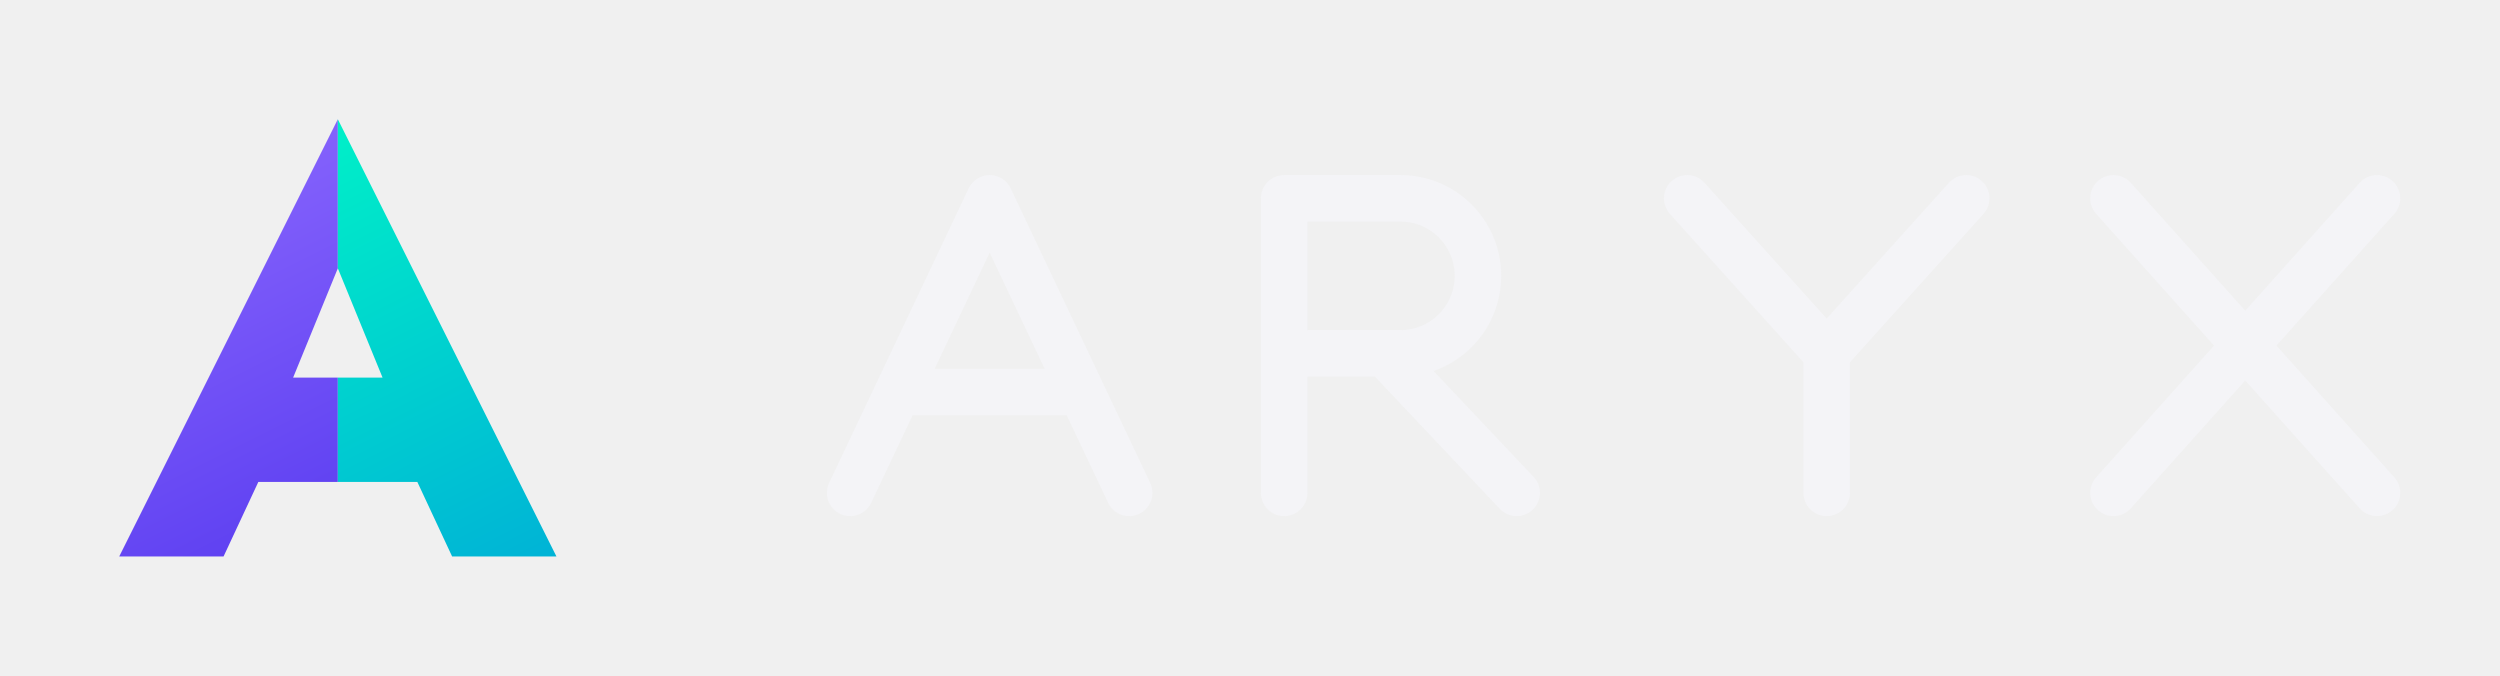
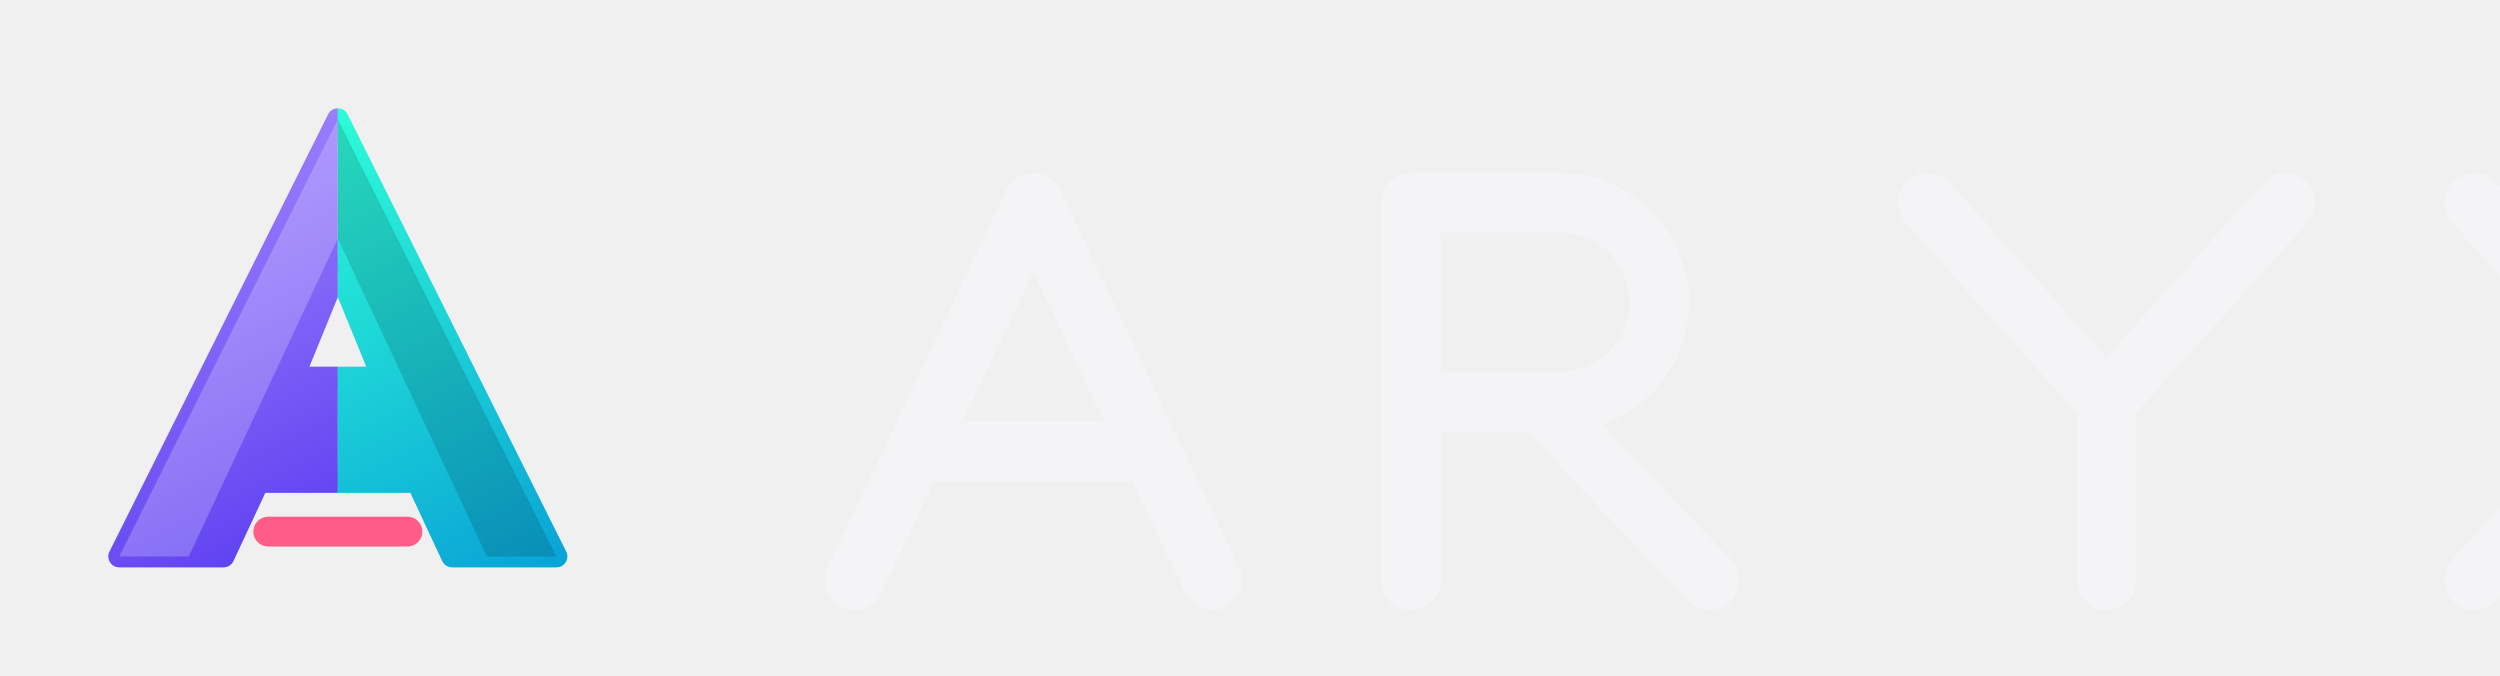
<svg xmlns="http://www.w3.org/2000/svg" viewBox="0 0 251.6 68" role="img" aria-label="ARYX logo">
-   <defs>
-     <linearGradient id="g" gradientUnits="userSpaceOnUse" x1="0" y1="0" x2="48" y2="48">
-       <stop offset="0" stop-color="#7c5cff" />
-       <stop offset="1" stop-color="#00e5c0" />
-     </linearGradient>
-     <linearGradient id="fl" gradientUnits="userSpaceOnUse" x1="2" y1="2" x2="24" y2="46">
-       <stop offset="0" stop-color="#8f6bff" />
-       <stop offset="1" stop-color="#5a3df0" />
-     </linearGradient>
-     <linearGradient id="fr" gradientUnits="userSpaceOnUse" x1="24" y1="2" x2="46" y2="46">
-       <stop offset="0" stop-color="#00f0c8" />
-       <stop offset="1" stop-color="#00b3d6" />
-     </linearGradient>
-   </defs>
-   <g transform="translate(10.0,10.0) scale(1.0)">
+   <g transform="translate(10,10)">
+     <defs>
+       <linearGradient id="cl" gradientUnits="userSpaceOnUse" x1="2" y1="2" x2="24" y2="46">
+         <stop offset="0" stop-color="#a78bff" />
+         <stop offset="1" stop-color="#5a3df0" />
+       </linearGradient>
+       <linearGradient id="cr" gradientUnits="userSpaceOnUse" x1="24" y1="2" x2="46" y2="46">
+         <stop offset="0" stop-color="#2dfbd8" />
+         <stop offset="1" stop-color="#0aa5d6" />
+       </linearGradient>
+     </defs>
    <defs>
      <clipPath id="L">
-         <rect x="0" y="0" width="24" height="48" />
+         <rect width="24" height="48" />
      </clipPath>
      <clipPath id="R">
-         <rect x="24" y="0" width="24" height="48" />
+         <rect x="24" width="24" height="48" />
+       </clipPath>
+       <clipPath id="A">
+         <path d="M24 2 L46 46 H35.5 L32 38.5 H16 L12.5 46 H2 Z M24 17 L19.5 28 H28.5 Z" clip-rule="evenodd" />
      </clipPath>
    </defs>
-     <path d="M24 2 L46 46 H35.5 L32 38.5 H16 L12.5 46 H2 Z M24 17 L19.5 28 H28.5 Z" fill="url(#fl)" fill-rule="evenodd" clip-path="url(#L)" />
-     <path d="M24 2 L46 46 H35.5 L32 38.5 H16 L12.5 46 H2 Z M24 17 L19.5 28 H28.5 Z" fill="url(#fr)" fill-rule="evenodd" clip-path="url(#R)" />
+     <g stroke-linejoin="round" stroke-width="2.2">
+       <path d="M24 2 L46 46 H35.5 L32 38.5 H16 L12.5 46 H2 Z M24 17 L19.5 28 H28.5 Z" fill="url(#cl)" stroke="url(#cl)" fill-rule="evenodd" clip-path="url(#L)" />
+       <path d="M24 2 L46 46 H35.5 L32 38.5 H16 L12.5 46 H2 Z M24 17 L19.5 28 H28.5 Z" fill="url(#cr)" stroke="url(#cr)" fill-rule="evenodd" clip-path="url(#R)" />
+     </g>
+     <g clip-path="url(#A)">
+       <path d="M24 2 L2 46 H9 L24 14 Z" fill="#fff" fill-opacity=".22" />
+       <path d="M24 2 L46 46 H39 L24 14 Z" fill="#000" fill-opacity=".14" />
+     </g>
+     <path d="M17 43.5 H31" stroke="#ff5c8a" stroke-width="3" stroke-linecap="round" />
  </g>
-   <g transform="translate(84.0,18.4) scale(0.78)">
+   <g transform="translate(84,18.4)">
    <g fill="none" stroke="#f4f4f7" stroke-width="6" stroke-linecap="round" stroke-linejoin="round">
      <g transform="translate(0,0)">
        <path d="M2 40 L20 2 L38 40 M9.5 27 H30.5" />
      </g>
      <g transform="translate(54,0)">
        <path d="M4 40 V2 H19 A10 10 0 0 1 19 22 H4 M17 22 L34 40" />
      </g>
      <g transform="translate(108,0)">
        <path d="M2 2 L20 22 L38 2 M20 22 V40" />
      </g>
      <g transform="translate(162,0)">
        <path d="M3 2 L37 40 M37 2 L3 40" />
      </g>
    </g>
  </g>
</svg>
